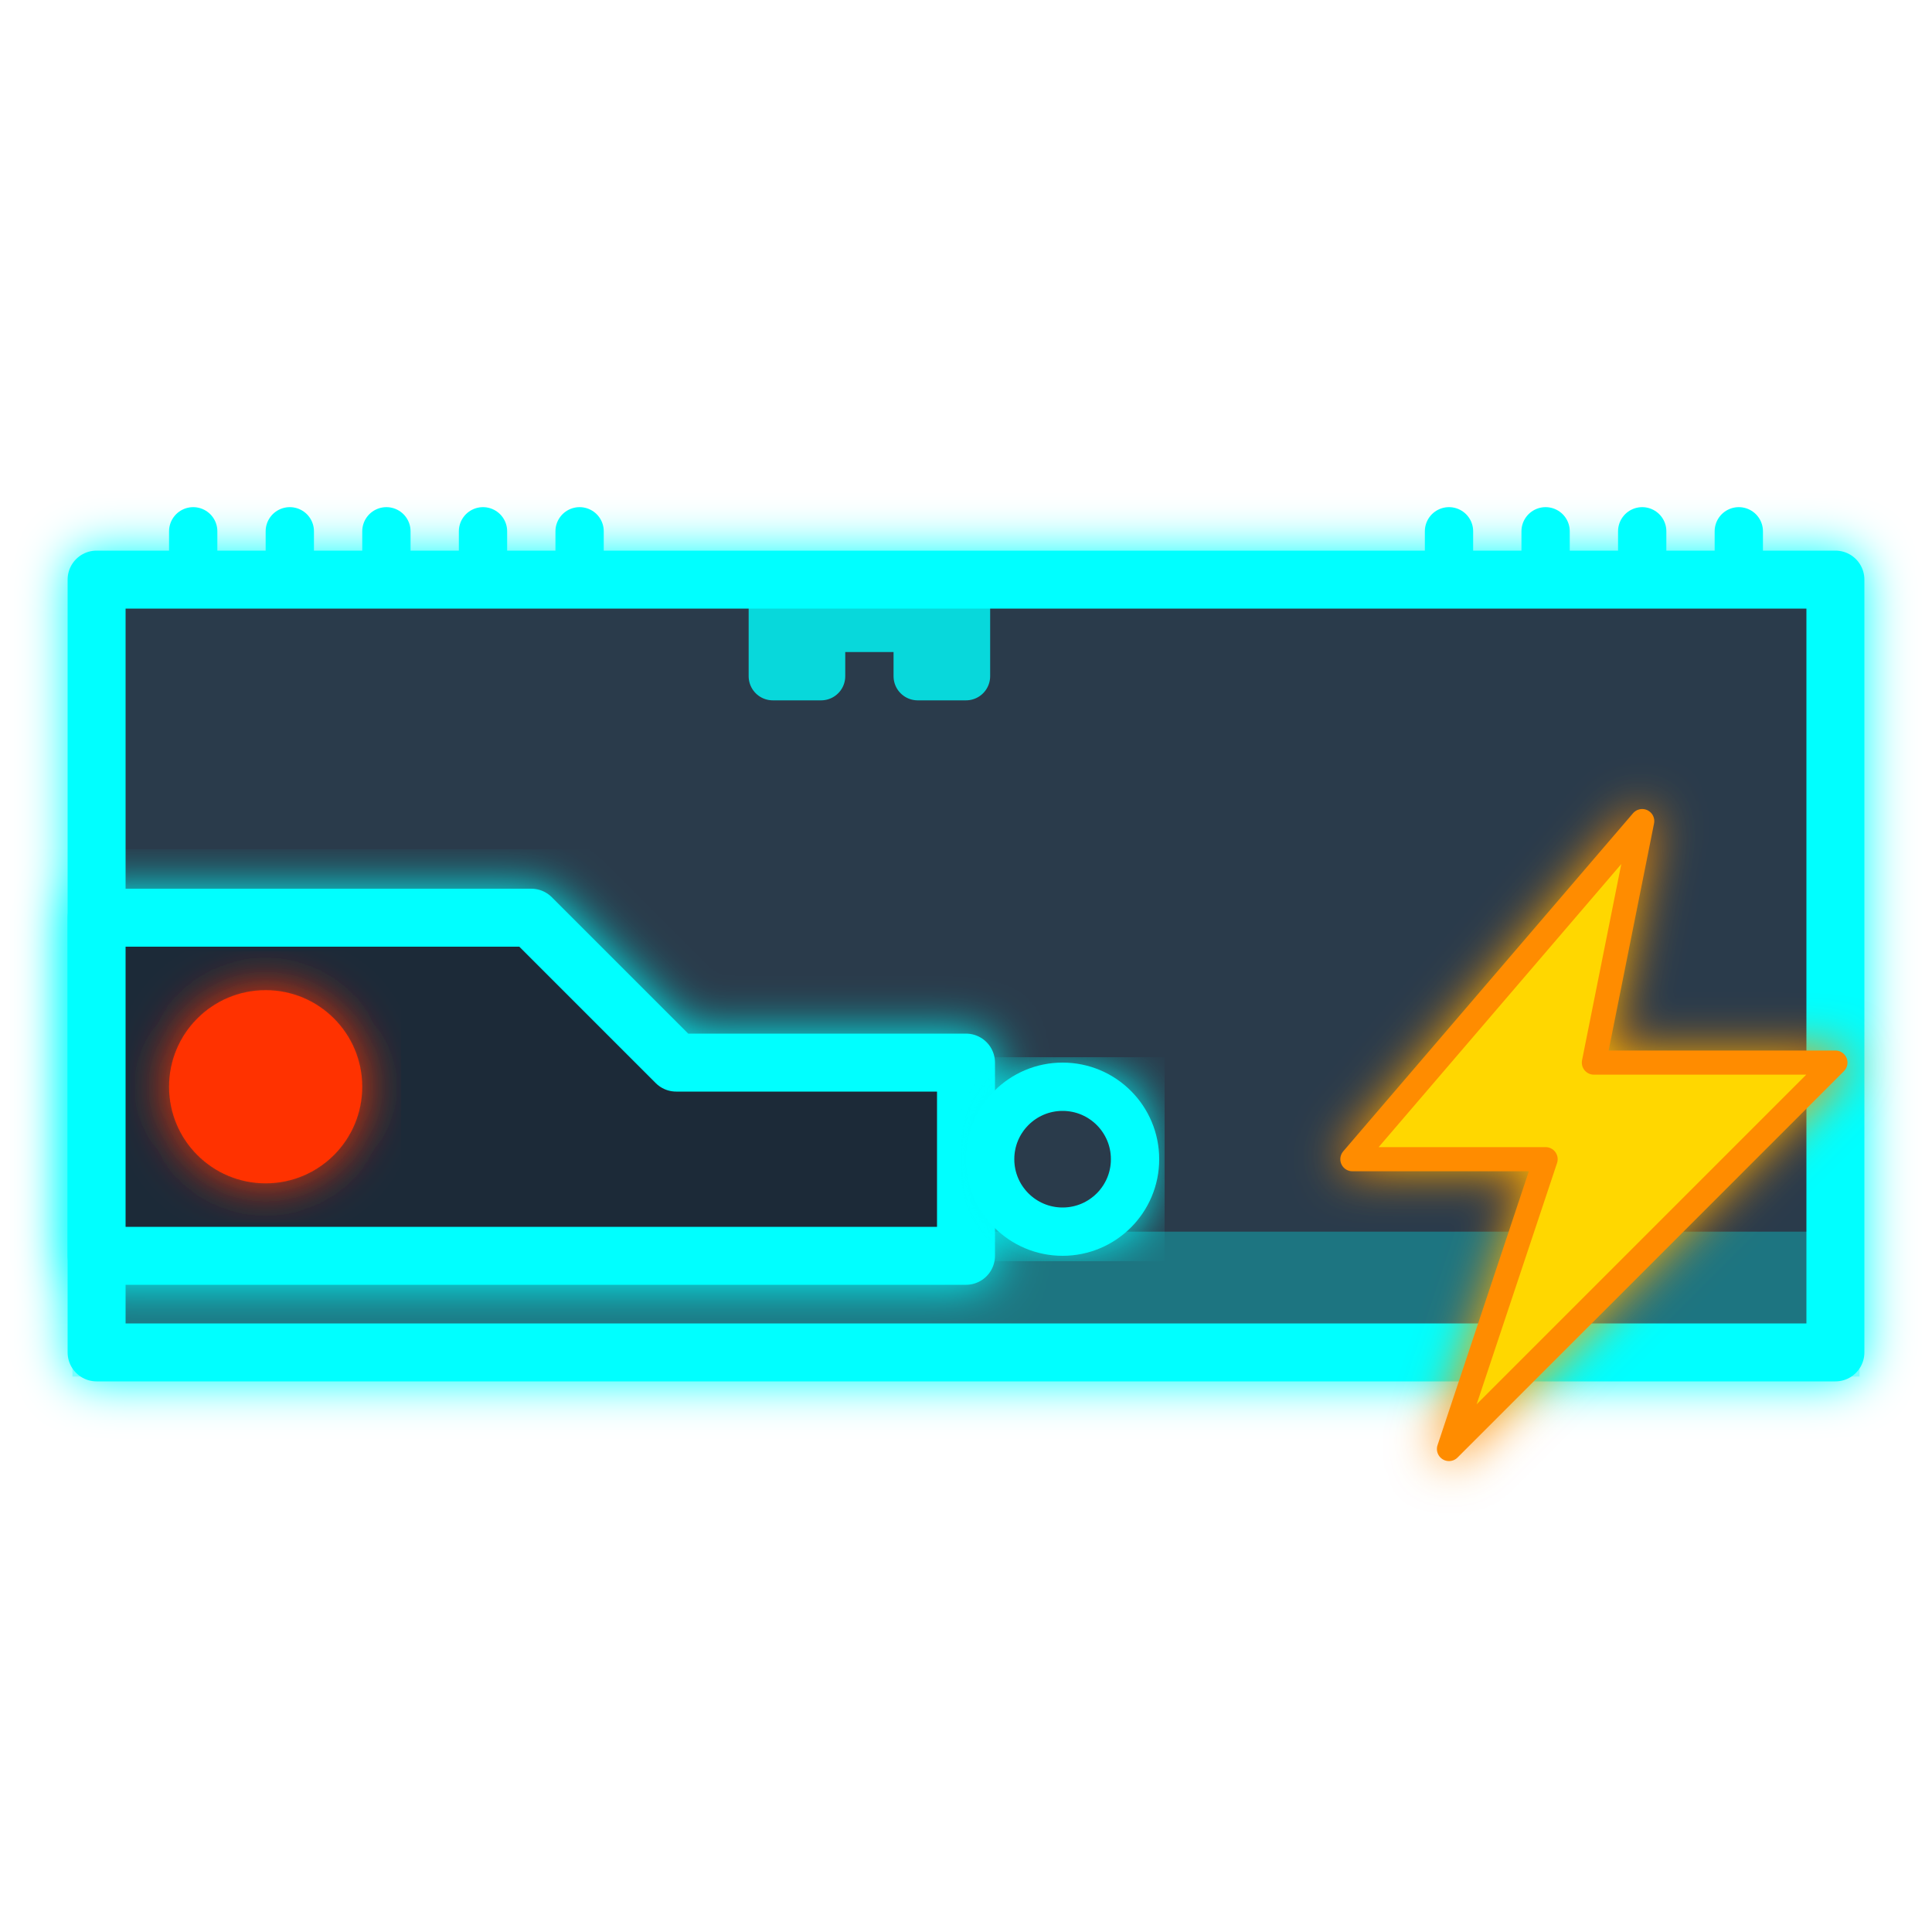
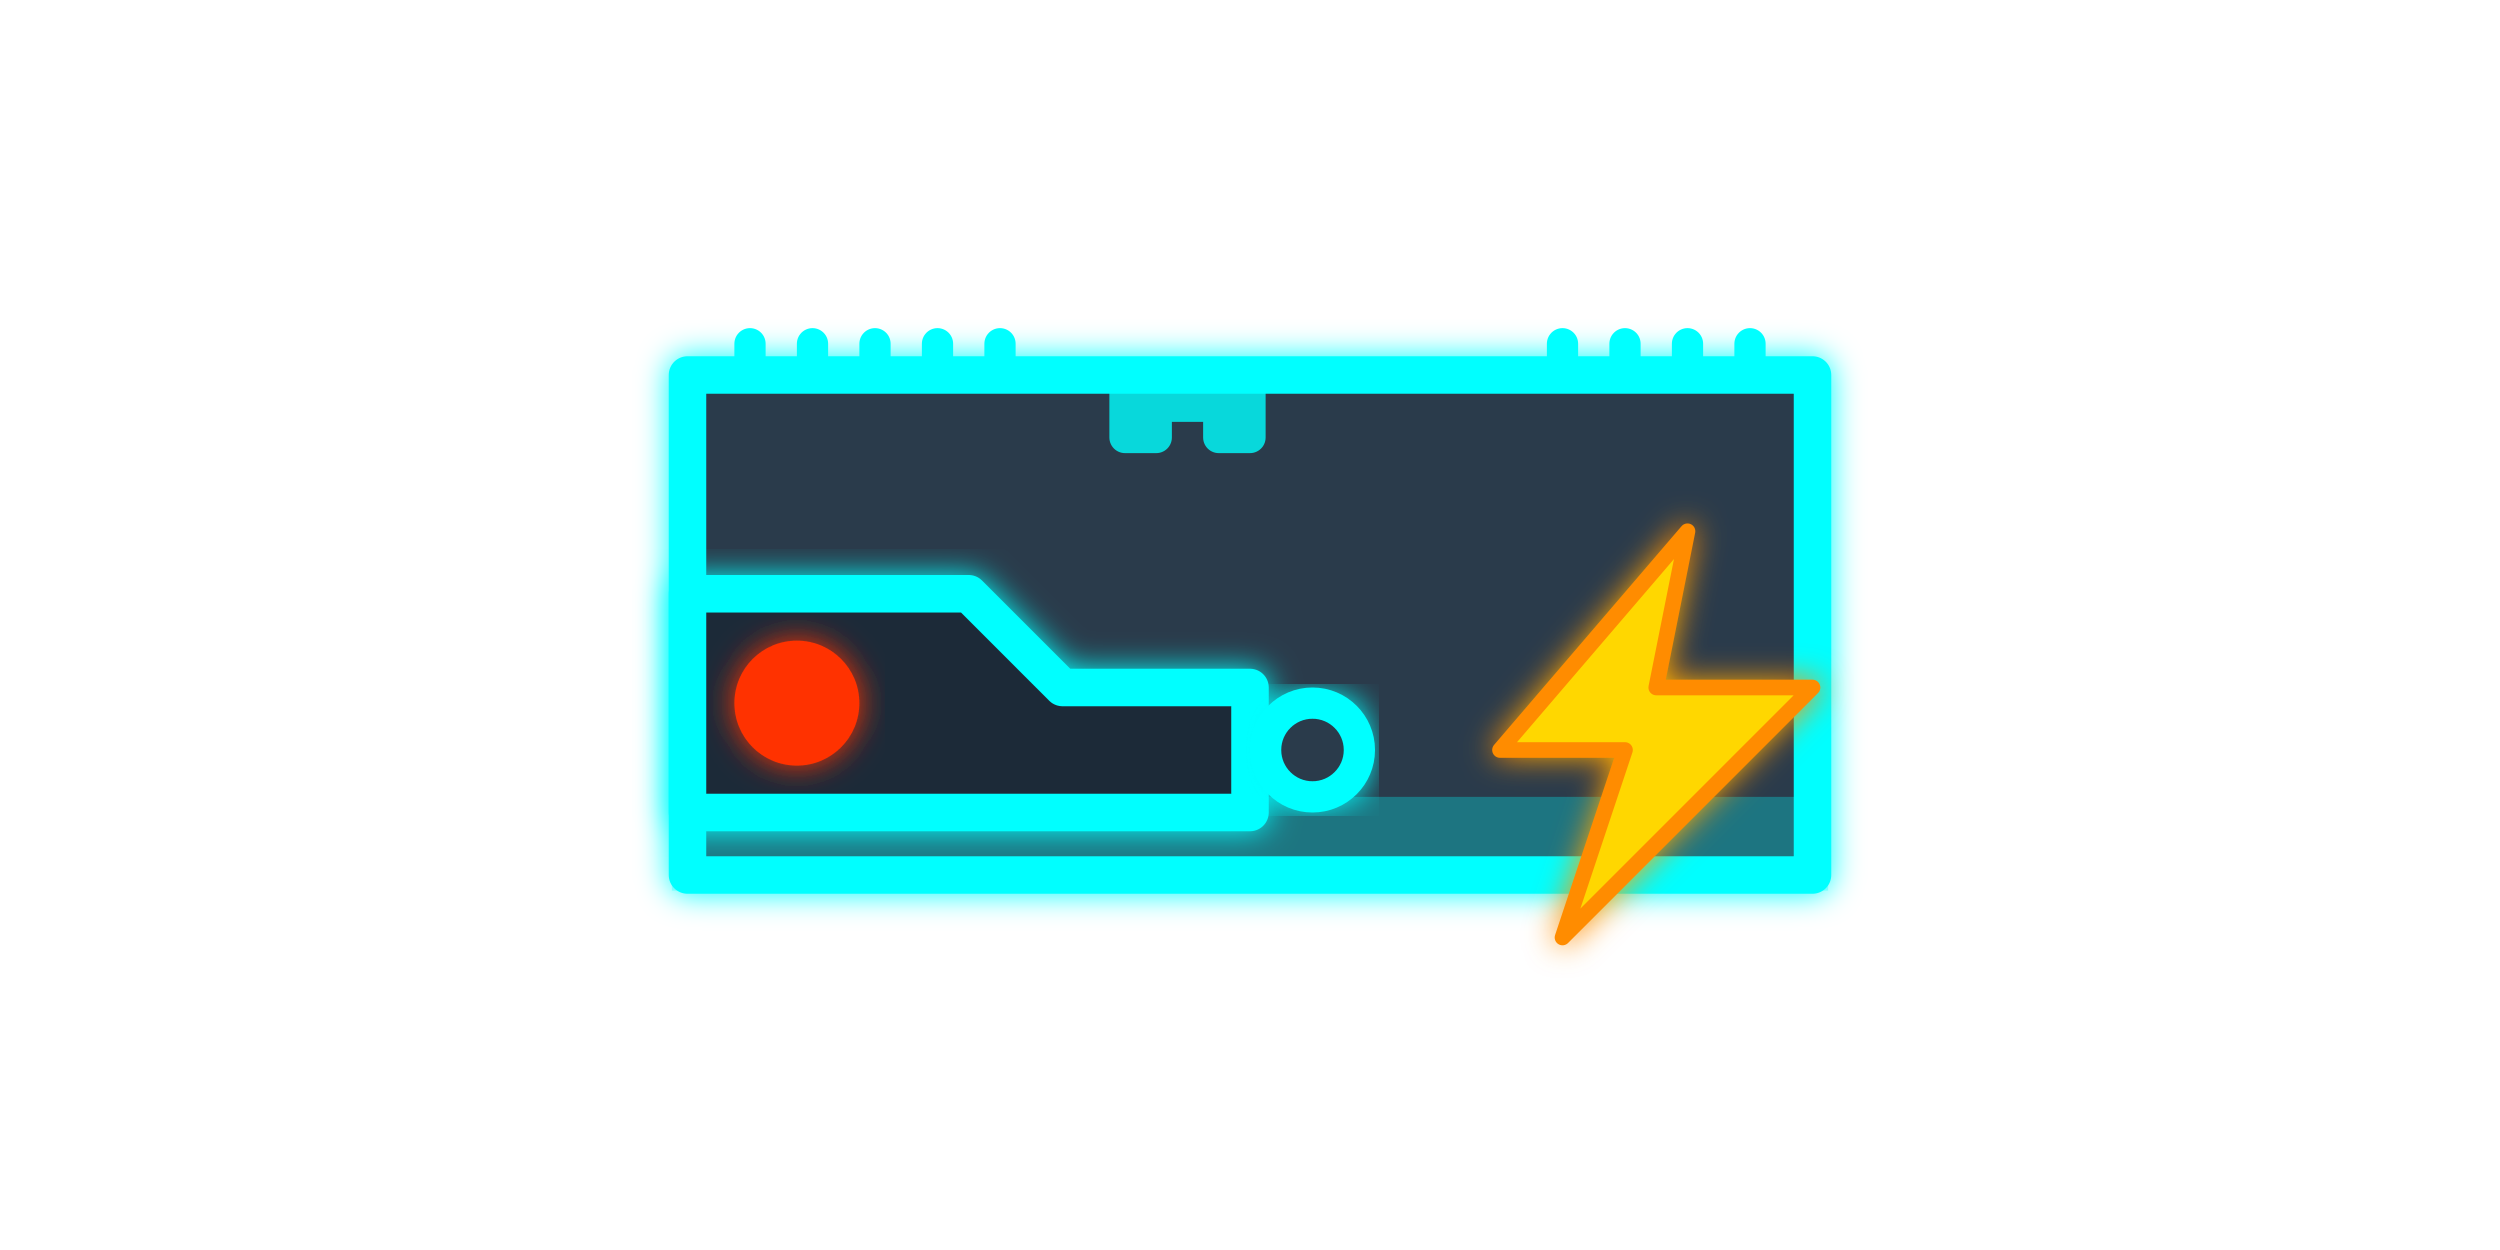
- <svg xmlns="http://www.w3.org/2000/svg" width="40" height="40" viewBox="0 0 40 40">
+ <svg xmlns="http://www.w3.org/2000/svg" width="80" height="40" viewBox="0 0 40 40">
  <defs>
    <filter id="neonGlow" x="-20%" y="-20%" width="140%" height="140%">
      <feGaussianBlur stdDeviation="0.5" result="coloredBlur" />
      <feMerge>
        <feMergeNode in="coloredBlur" />
        <feMergeNode in="SourceGraphic" />
      </feMerge>
    </filter>
  </defs>
  <g fill="none" fill-rule="evenodd">
    <path stroke="#00FFFF" stroke-width="1.2" fill="#2A3B4C" stroke-linecap="round" stroke-linejoin="round" d="M2 12h36v16H2z" filter="url(#neonGlow)" />
    <path stroke="#00FFFF" fill="#00FFFF" stroke-linecap="round" stroke-linejoin="round" d="M16 12v2h1v-1h2v1h1v-2z" opacity="0.8" />
    <path d="M14.5 12H22" stroke="#00FFFF" stroke-linecap="square" filter="url(#neonGlow)" />
    <path stroke="#00FFFF" stroke-width="1.2" fill="#1E2A38" stroke-linecap="round" stroke-linejoin="round" d="M2 19h9l3 3h6v4H2z" filter="url(#neonGlow)" />
    <path stroke="#00FFFF" fill="#00FFFF" opacity="0.3" d="M2 26h36v2H2z" />
    <circle fill="#FF3300" cx="5.5" cy="22.5" r="2" filter="url(#neonGlow)">
      <animate attributeName="opacity" values="1;0.7;1" dur="2s" repeatCount="indefinite" />
    </circle>
    <circle stroke="#00FFFF" fill="#2A3B4C" cx="22" cy="24" r="1.5" filter="url(#neonGlow)" />
    <g transform="translate(28, 17)">
      <path d="M 6 0 L 0 7 L 4 7 L 2 13 L 10 5 L 5 5 Z" fill="#FFD700" stroke="#FF8C00" stroke-width="0.5" stroke-linejoin="round" filter="url(#neonGlow)" />
    </g>
    <g stroke="#00FFFF" stroke-width="1" stroke-linecap="round">
      <path d="M4 12v-1M6 12v-1M8 12v-1M10 12v-1M12 12v-1M30 12v-1M32 12v-1M34 12v-1M36 12v-1" />
    </g>
  </g>
</svg>
